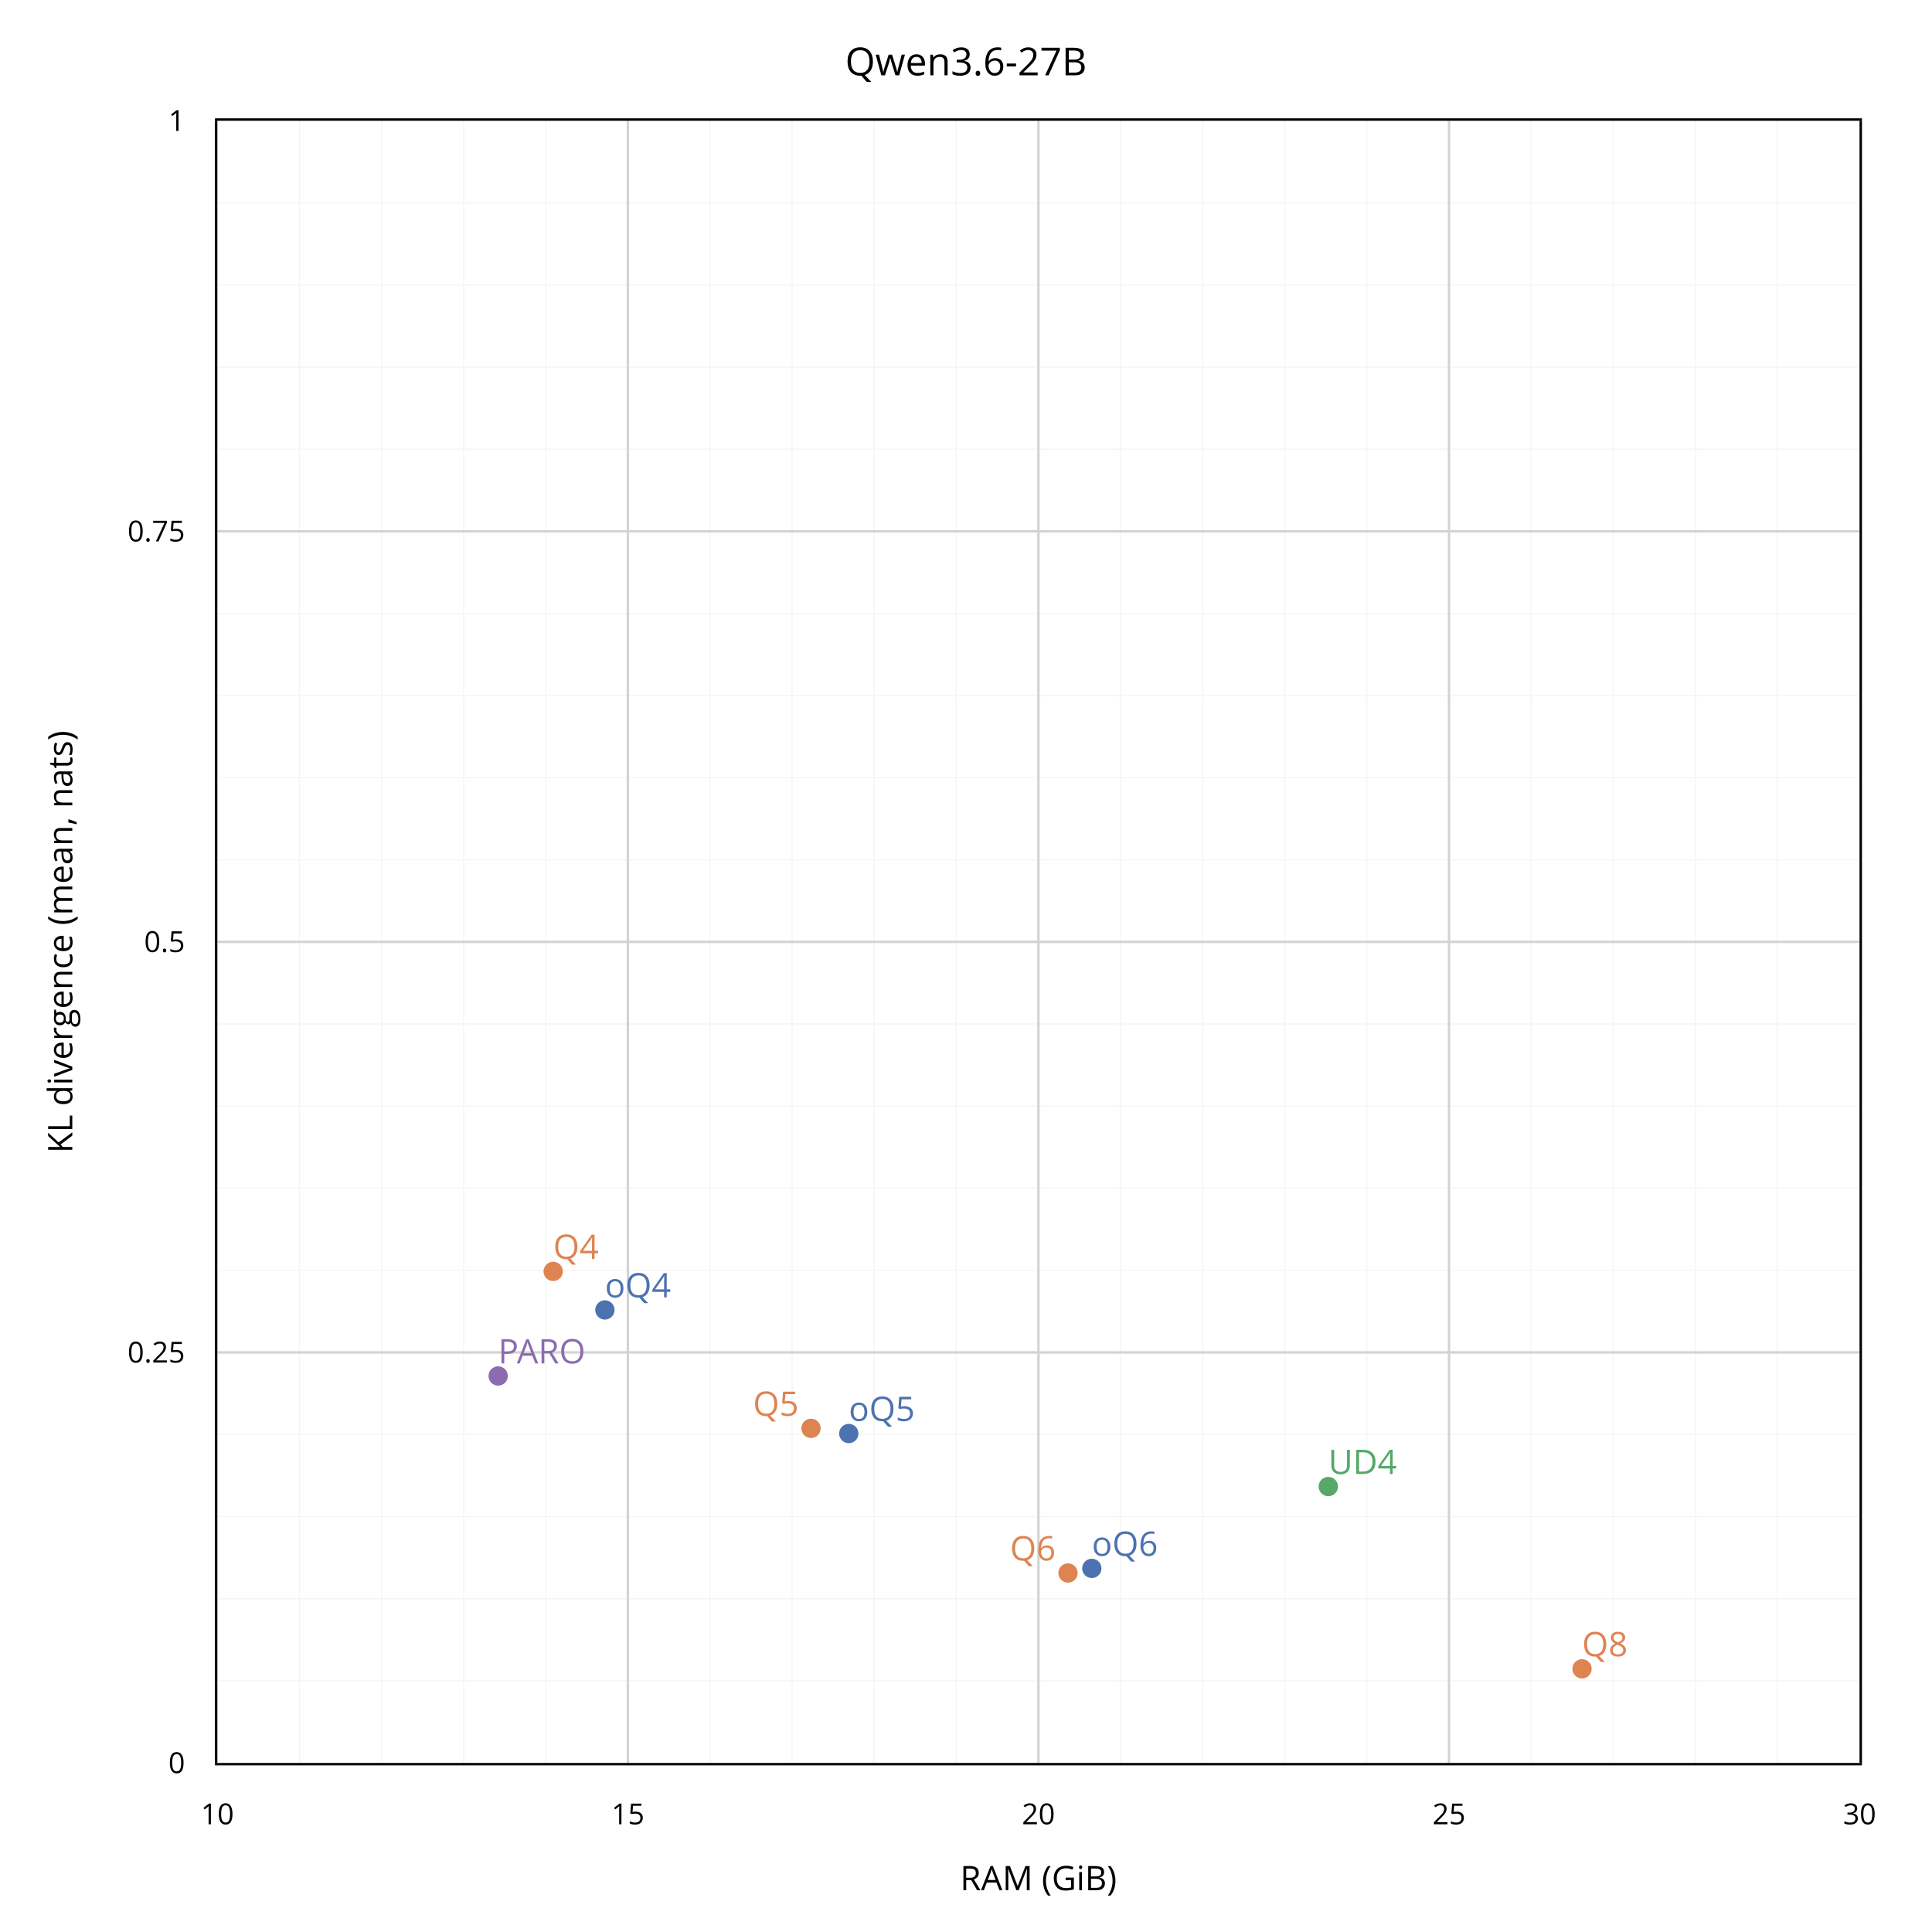
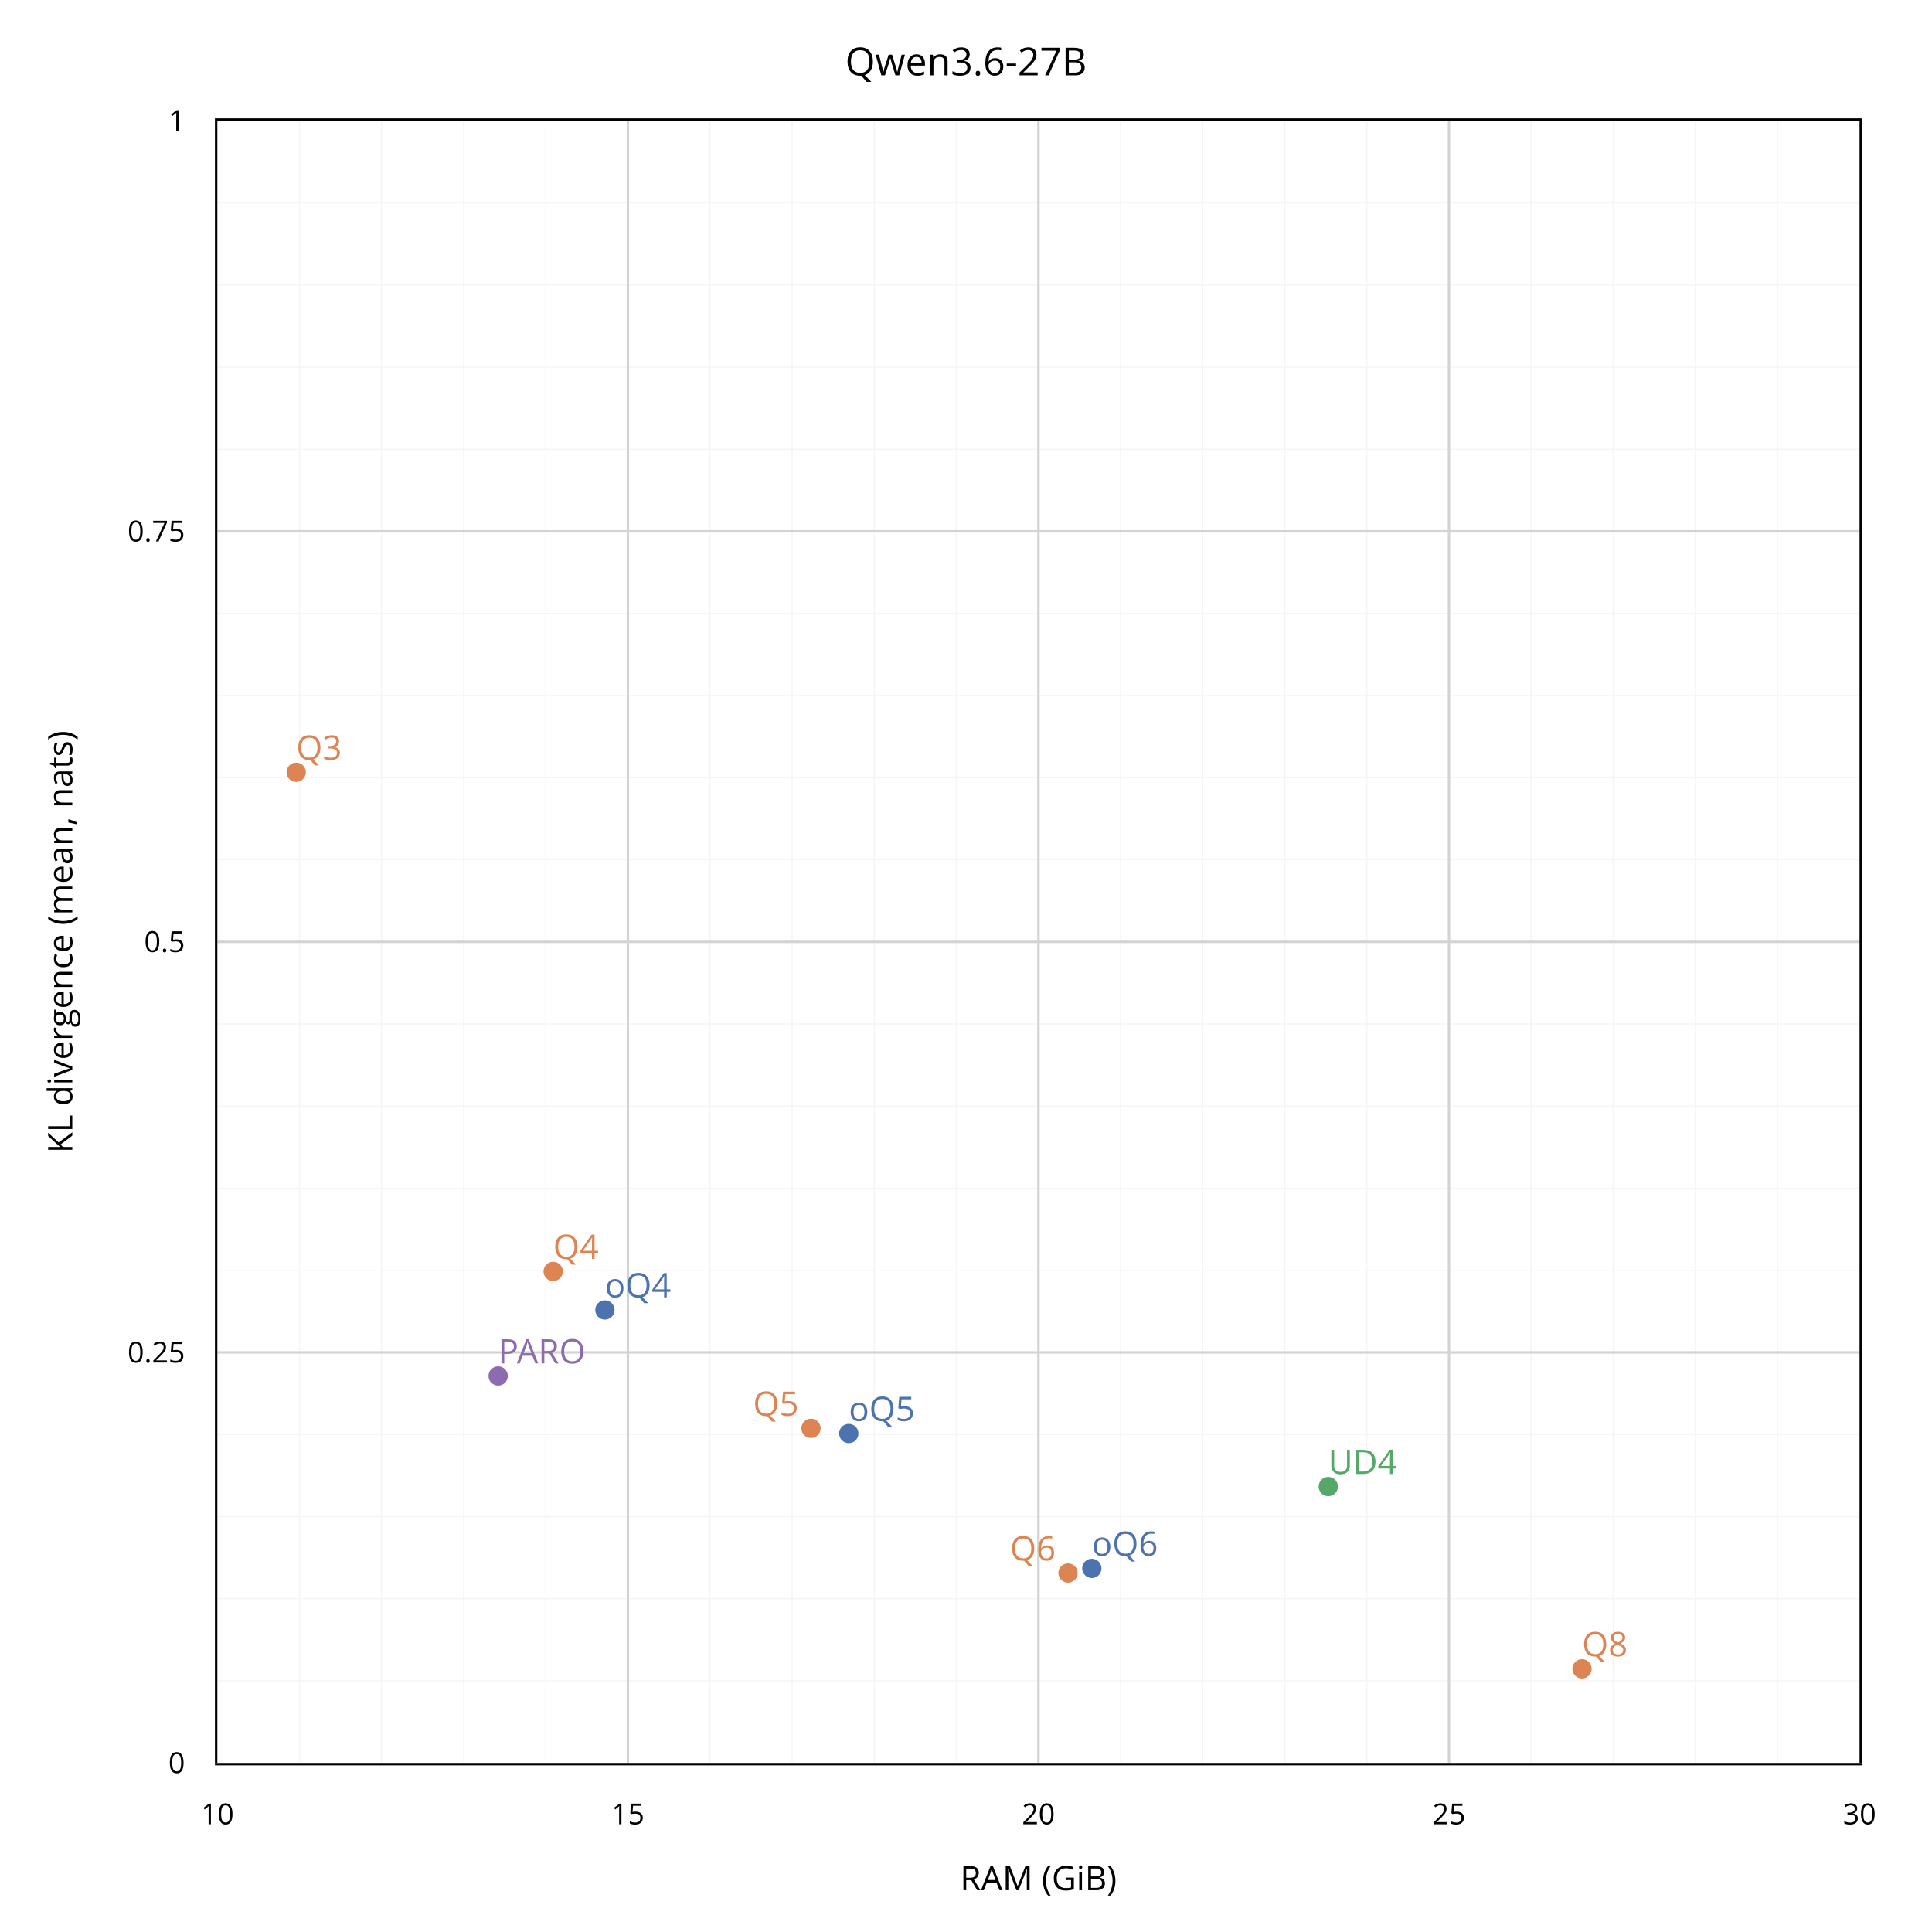
<svg xmlns="http://www.w3.org/2000/svg" class="main-svg" width="800" height="800" style="" viewBox="0 0 800 800">
  <rect x="0" y="0" width="800" height="800" style="fill: rgb(255, 255, 255); fill-opacity: 1;" />
-   <defs id="defs-929866">
+   <defs id="defs-217285">
    <g class="clips">
-       <clipPath id="clip929866xyplot" class="plotclip">
+       <clipPath id="clip217285xyplot" class="plotclip">
        <rect width="680" height="680" />
      </clipPath>
-       <clipPath class="axesclip" id="clip929866x">
+       <clipPath class="axesclip" id="clip217285x">
        <rect x="90" y="0" width="680" height="800" />
      </clipPath>
-       <clipPath class="axesclip" id="clip929866y">
+       <clipPath class="axesclip" id="clip217285y">
        <rect x="0" y="50" width="800" height="680" />
      </clipPath>
-       <clipPath class="axesclip" id="clip929866xy">
+       <clipPath class="axesclip" id="clip217285xy">
        <rect x="90" y="50" width="680" height="680" />
      </clipPath>
    </g>
    <g class="gradients" />
    <g class="patterns" />
  </defs>
  <g class="bglayer" />
  <g class="layer-below">
    <g class="imagelayer" />
    <g class="shapelayer" />
  </g>
  <g class="cartesianlayer">
    <g class="subplot xy">
      <g class="layer-subplot">
        <g class="shapelayer" />
        <g class="imagelayer" />
      </g>
      <g class="minor-gridlayer">
        <g class="x">
          <path class="xgrid crisp" transform="translate(124,0)" d="M0,50v680" style="stroke: rgb(245, 245, 245); stroke-opacity: 1; stroke-width: 0.5px;" />
          <path class="xgrid crisp" transform="translate(158,0)" d="M0,50v680" style="stroke: rgb(245, 245, 245); stroke-opacity: 1; stroke-width: 0.5px;" />
          <path class="xgrid crisp" transform="translate(192,0)" d="M0,50v680" style="stroke: rgb(245, 245, 245); stroke-opacity: 1; stroke-width: 0.5px;" />
          <path class="xgrid crisp" transform="translate(226,0)" d="M0,50v680" style="stroke: rgb(245, 245, 245); stroke-opacity: 1; stroke-width: 0.5px;" />
          <path class="xgrid crisp" transform="translate(294,0)" d="M0,50v680" style="stroke: rgb(245, 245, 245); stroke-opacity: 1; stroke-width: 0.5px;" />
          <path class="xgrid crisp" transform="translate(328,0)" d="M0,50v680" style="stroke: rgb(245, 245, 245); stroke-opacity: 1; stroke-width: 0.5px;" />
          <path class="xgrid crisp" transform="translate(362,0)" d="M0,50v680" style="stroke: rgb(245, 245, 245); stroke-opacity: 1; stroke-width: 0.5px;" />
          <path class="xgrid crisp" transform="translate(396,0)" d="M0,50v680" style="stroke: rgb(245, 245, 245); stroke-opacity: 1; stroke-width: 0.5px;" />
          <path class="xgrid crisp" transform="translate(464,0)" d="M0,50v680" style="stroke: rgb(245, 245, 245); stroke-opacity: 1; stroke-width: 0.5px;" />
          <path class="xgrid crisp" transform="translate(498,0)" d="M0,50v680" style="stroke: rgb(245, 245, 245); stroke-opacity: 1; stroke-width: 0.5px;" />
          <path class="xgrid crisp" transform="translate(532,0)" d="M0,50v680" style="stroke: rgb(245, 245, 245); stroke-opacity: 1; stroke-width: 0.5px;" />
          <path class="xgrid crisp" transform="translate(566,0)" d="M0,50v680" style="stroke: rgb(245, 245, 245); stroke-opacity: 1; stroke-width: 0.5px;" />
          <path class="xgrid crisp" transform="translate(634,0)" d="M0,50v680" style="stroke: rgb(245, 245, 245); stroke-opacity: 1; stroke-width: 0.5px;" />
          <path class="xgrid crisp" transform="translate(668,0)" d="M0,50v680" style="stroke: rgb(245, 245, 245); stroke-opacity: 1; stroke-width: 0.5px;" />
          <path class="xgrid crisp" transform="translate(702,0)" d="M0,50v680" style="stroke: rgb(245, 245, 245); stroke-opacity: 1; stroke-width: 0.5px;" />
          <path class="xgrid crisp" transform="translate(736,0)" d="M0,50v680" style="stroke: rgb(245, 245, 245); stroke-opacity: 1; stroke-width: 0.5px;" />
        </g>
        <g class="y">
          <path class="ygrid crisp" transform="translate(0,696)" d="M90,0h680" style="stroke: rgb(245, 245, 245); stroke-opacity: 1; stroke-width: 0.5px;" />
          <path class="ygrid crisp" transform="translate(0,662)" d="M90,0h680" style="stroke: rgb(245, 245, 245); stroke-opacity: 1; stroke-width: 0.5px;" />
          <path class="ygrid crisp" transform="translate(0,628)" d="M90,0h680" style="stroke: rgb(245, 245, 245); stroke-opacity: 1; stroke-width: 0.5px;" />
          <path class="ygrid crisp" transform="translate(0,594)" d="M90,0h680" style="stroke: rgb(245, 245, 245); stroke-opacity: 1; stroke-width: 0.5px;" />
          <path class="ygrid crisp" transform="translate(0,526)" d="M90,0h680" style="stroke: rgb(245, 245, 245); stroke-opacity: 1; stroke-width: 0.5px;" />
          <path class="ygrid crisp" transform="translate(0,492)" d="M90,0h680" style="stroke: rgb(245, 245, 245); stroke-opacity: 1; stroke-width: 0.5px;" />
          <path class="ygrid crisp" transform="translate(0,458)" d="M90,0h680" style="stroke: rgb(245, 245, 245); stroke-opacity: 1; stroke-width: 0.5px;" />
          <path class="ygrid crisp" transform="translate(0,424)" d="M90,0h680" style="stroke: rgb(245, 245, 245); stroke-opacity: 1; stroke-width: 0.5px;" />
          <path class="ygrid crisp" transform="translate(0,356)" d="M90,0h680" style="stroke: rgb(245, 245, 245); stroke-opacity: 1; stroke-width: 0.5px;" />
          <path class="ygrid crisp" transform="translate(0,322)" d="M90,0h680" style="stroke: rgb(245, 245, 245); stroke-opacity: 1; stroke-width: 0.5px;" />
          <path class="ygrid crisp" transform="translate(0,288)" d="M90,0h680" style="stroke: rgb(245, 245, 245); stroke-opacity: 1; stroke-width: 0.5px;" />
          <path class="ygrid crisp" transform="translate(0,254)" d="M90,0h680" style="stroke: rgb(245, 245, 245); stroke-opacity: 1; stroke-width: 0.5px;" />
          <path class="ygrid crisp" transform="translate(0,186)" d="M90,0h680" style="stroke: rgb(245, 245, 245); stroke-opacity: 1; stroke-width: 0.5px;" />
          <path class="ygrid crisp" transform="translate(0,152)" d="M90,0h680" style="stroke: rgb(245, 245, 245); stroke-opacity: 1; stroke-width: 0.5px;" />
          <path class="ygrid crisp" transform="translate(0,118)" d="M90,0h680" style="stroke: rgb(245, 245, 245); stroke-opacity: 1; stroke-width: 0.5px;" />
          <path class="ygrid crisp" transform="translate(0,84)" d="M90,0h680" style="stroke: rgb(245, 245, 245); stroke-opacity: 1; stroke-width: 0.5px;" />
        </g>
      </g>
      <g class="gridlayer">
        <g class="x">
          <path class="xgrid crisp" transform="translate(260,0)" d="M0,50v680" style="stroke: rgb(211, 211, 211); stroke-opacity: 1; stroke-width: 1px;" />
          <path class="xgrid crisp" transform="translate(430,0)" d="M0,50v680" style="stroke: rgb(211, 211, 211); stroke-opacity: 1; stroke-width: 1px;" />
          <path class="xgrid crisp" transform="translate(600,0)" d="M0,50v680" style="stroke: rgb(211, 211, 211); stroke-opacity: 1; stroke-width: 1px;" />
        </g>
        <g class="y">
          <path class="ygrid crisp" transform="translate(0,560)" d="M90,0h680" style="stroke: rgb(211, 211, 211); stroke-opacity: 1; stroke-width: 1px;" />
          <path class="ygrid crisp" transform="translate(0,390)" d="M90,0h680" style="stroke: rgb(211, 211, 211); stroke-opacity: 1; stroke-width: 1px;" />
          <path class="ygrid crisp" transform="translate(0,220)" d="M90,0h680" style="stroke: rgb(211, 211, 211); stroke-opacity: 1; stroke-width: 1px;" />
        </g>
      </g>
      <g class="zerolinelayer" />
      <g class="layer-between">
        <g class="shapelayer" />
        <g class="imagelayer" />
      </g>
      <path class="xlines-below" />
      <path class="ylines-below" />
      <g class="overlines-below" />
      <g class="xaxislayer-below" />
      <g class="yaxislayer-below" />
      <g class="overaxes-below" />
      <g class="overplot">
-         <g class="xy" transform="translate(90,50)" clip-path="url(#clip929866xyplot)">
+         <g class="xy" transform="translate(90,50)" clip-path="url(#clip217285xyplot)">
          <g class="scatterlayer mlayer">
-             <g class="trace scatter traceac417b" style="stroke-miterlimit: 2; opacity: 1;">
-               <g class="fills" />
-               <g class="errorbars" />
-               <g class="lines" />
-               <g class="points">
+             <g class="trace scatter trace98902b" style="stroke-miterlimit: 2; opacity: 1;">
+               <g class="fills" />
+               <g class="errorbars" />
+               <g class="lines" />
+               <g class="points">
+                 <path class="point" transform="translate(32.64,269.78)" d="M4,0A4,4 0 1,1 0,-4A4,4 0 0,1 4,0Z" style="opacity: 1; stroke-width: 0px; fill: rgb(221, 132, 82); fill-opacity: 1;" />
                <path class="point" transform="translate(139.06,476.47)" d="M4,0A4,4 0 1,1 0,-4A4,4 0 0,1 4,0Z" style="opacity: 1; stroke-width: 0px; fill: rgb(221, 132, 82); fill-opacity: 1;" />
                <path class="point" transform="translate(245.82,541.45)" d="M4,0A4,4 0 1,1 0,-4A4,4 0 0,1 4,0Z" style="opacity: 1; stroke-width: 0px; fill: rgb(221, 132, 82); fill-opacity: 1;" />
                <path class="point" transform="translate(352.24,601.35)" d="M4,0A4,4 0 1,1 0,-4A4,4 0 0,1 4,0Z" style="opacity: 1; stroke-width: 0px; fill: rgb(221, 132, 82); fill-opacity: 1;" />
                <path class="point" transform="translate(565.08,641.02)" d="M4,0A4,4 0 1,1 0,-4A4,4 0 0,1 4,0Z" style="opacity: 1; stroke-width: 0px; fill: rgb(221, 132, 82); fill-opacity: 1;" />
              </g>
              <g class="text" />
            </g>
-             <g class="trace scatter trace480180" style="stroke-miterlimit: 2; opacity: 1;">
-               <g class="fills" />
-               <g class="errorbars" />
-               <g class="lines" />
-               <g class="points" />
-               <g class="text">
+             <g class="trace scatter tracea62a13" style="stroke-miterlimit: 2; opacity: 1;">
+               <g class="fills" />
+               <g class="errorbars" />
+               <g class="lines" />
+               <g class="points" />
+               <g class="text">
+                 <g class="textpoint" transform="translate(0,-3.5)">
+                   <text x="32.64" y="268.08" text-anchor="start" style="font-family: 'Open Sans', verdana, arial, sans-serif; font-size: 14px; fill: rgb(221, 132, 82); fill-opacity: 1; white-space: pre;">Q3</text>
+                 </g>
                <g class="textpoint" transform="translate(0,-3.5)">
                  <text x="139.06" y="474.77" text-anchor="start" style="font-family: 'Open Sans', verdana, arial, sans-serif; font-size: 14px; fill: rgb(221, 132, 82); fill-opacity: 1; white-space: pre;">Q4</text>
                </g>
                <g class="textpoint" transform="translate(0,-3.5)">
                  <text x="240.72" y="539.75" text-anchor="end" style="font-family: 'Open Sans', verdana, arial, sans-serif; font-size: 14px; fill: rgb(221, 132, 82); fill-opacity: 1; white-space: pre;">Q5</text>
                </g>
                <g class="textpoint" transform="translate(0,-3.5)">
                  <text x="347.14" y="599.65" text-anchor="end" style="font-family: 'Open Sans', verdana, arial, sans-serif; font-size: 14px; fill: rgb(221, 132, 82); fill-opacity: 1; white-space: pre;">Q6</text>
                </g>
                <g class="textpoint" transform="translate(0,-3.5)">
                  <text x="565.08" y="639.32" text-anchor="start" style="font-family: 'Open Sans', verdana, arial, sans-serif; font-size: 14px; fill: rgb(221, 132, 82); fill-opacity: 1; white-space: pre;">Q8</text>
                </g>
              </g>
            </g>
-             <g class="trace scatter trace97f370" style="stroke-miterlimit: 2; opacity: 1;">
+             <g class="trace scatter trace3e5108" style="stroke-miterlimit: 2; opacity: 1;">
              <g class="fills" />
              <g class="errorbars" />
              <g class="lines" />
              <g class="points">
                <path class="point" transform="translate(160.48,492.42)" d="M4,0A4,4 0 1,1 0,-4A4,4 0 0,1 4,0Z" style="opacity: 1; stroke-width: 0px; fill: rgb(76, 114, 176); fill-opacity: 1;" />
                <path class="point" transform="translate(261.46,543.59)" d="M4,0A4,4 0 1,1 0,-4A4,4 0 0,1 4,0Z" style="opacity: 1; stroke-width: 0px; fill: rgb(76, 114, 176); fill-opacity: 1;" />
                <path class="point" transform="translate(362.1,599.44)" d="M4,0A4,4 0 1,1 0,-4A4,4 0 0,1 4,0Z" style="opacity: 1; stroke-width: 0px; fill: rgb(76, 114, 176); fill-opacity: 1;" />
              </g>
              <g class="text" />
            </g>
-             <g class="trace scatter trace7445e2" style="stroke-miterlimit: 2; opacity: 1;">
+             <g class="trace scatter trace5e1ecf" style="stroke-miterlimit: 2; opacity: 1;">
              <g class="fills" />
              <g class="errorbars" />
              <g class="lines" />
              <g class="points" />
              <g class="text">
                <g class="textpoint" transform="translate(0,-3.5)">
                  <text x="160.48" y="490.72" text-anchor="start" style="font-family: 'Open Sans', verdana, arial, sans-serif; font-size: 14px; fill: rgb(76, 114, 176); fill-opacity: 1; white-space: pre;">oQ4</text>
                </g>
                <g class="textpoint" transform="translate(0,-3.5)">
                  <text x="261.46" y="541.89" text-anchor="start" style="font-family: 'Open Sans', verdana, arial, sans-serif; font-size: 14px; fill: rgb(76, 114, 176); fill-opacity: 1; white-space: pre;">oQ5</text>
                </g>
                <g class="textpoint" transform="translate(0,-3.5)">
                  <text x="362.1" y="597.74" text-anchor="start" style="font-family: 'Open Sans', verdana, arial, sans-serif; font-size: 14px; fill: rgb(76, 114, 176); fill-opacity: 1; white-space: pre;">oQ6</text>
                </g>
              </g>
            </g>
-             <g class="trace scatter trace55b8d2" style="stroke-miterlimit: 2; opacity: 1;">
+             <g class="trace scatter traceb57300" style="stroke-miterlimit: 2; opacity: 1;">
              <g class="fills" />
              <g class="errorbars" />
              <g class="lines" />
              <g class="points">
                <path class="point" transform="translate(460.02,565.55)" d="M4,0A4,4 0 1,1 0,-4A4,4 0 0,1 4,0Z" style="opacity: 1; stroke-width: 0px; fill: rgb(85, 168, 104); fill-opacity: 1;" />
              </g>
              <g class="text" />
            </g>
-             <g class="trace scatter trace7aaba8" style="stroke-miterlimit: 2; opacity: 1;">
+             <g class="trace scatter traceb5ec9a" style="stroke-miterlimit: 2; opacity: 1;">
              <g class="fills" />
              <g class="errorbars" />
              <g class="lines" />
              <g class="points" />
              <g class="text">
                <g class="textpoint" transform="translate(0,-3.5)">
                  <text x="460.02" y="563.85" text-anchor="start" style="font-family: 'Open Sans', verdana, arial, sans-serif; font-size: 14px; fill: rgb(85, 168, 104); fill-opacity: 1; white-space: pre;">UD4</text>
                </g>
              </g>
            </g>
-             <g class="trace scatter tracebdf77b" style="stroke-miterlimit: 2; opacity: 1;">
+             <g class="trace scatter trace825dab" style="stroke-miterlimit: 2; opacity: 1;">
              <g class="fills" />
              <g class="errorbars" />
              <g class="lines" />
              <g class="points">
                <path class="point" transform="translate(116.28,519.76)" d="M4,0A4,4 0 1,1 0,-4A4,4 0 0,1 4,0Z" style="opacity: 1; stroke-width: 0px; fill: rgb(140, 107, 177); fill-opacity: 1;" />
              </g>
              <g class="text" />
            </g>
-             <g class="trace scatter tracea3552e" style="stroke-miterlimit: 2; opacity: 1;">
+             <g class="trace scatter traceb049b2" style="stroke-miterlimit: 2; opacity: 1;">
              <g class="fills" />
              <g class="errorbars" />
              <g class="lines" />
              <g class="points" />
              <g class="text">
                <g class="textpoint" transform="translate(0,-3.5)">
                  <text x="116.28" y="518.06" text-anchor="start" style="font-family: 'Open Sans', verdana, arial, sans-serif; font-size: 14px; fill: rgb(140, 107, 177); fill-opacity: 1; white-space: pre;">PARO</text>
                </g>
              </g>
            </g>
          </g>
        </g>
      </g>
      <g class="zerolinelayer-above" />
      <path class="xlines-above crisp" d="M89,730.5H771M89,49.5H771" style="fill: none; stroke-width: 1px; stroke: rgb(0, 0, 0); stroke-opacity: 1;" />
      <path class="ylines-above crisp" d="M89.5,50V730M770.5,50V730" style="fill: none; stroke-width: 1px; stroke: rgb(0, 0, 0); stroke-opacity: 1;" />
      <g class="overlines-above" />
      <g class="xaxislayer-above">
        <g class="xtick">
          <text text-anchor="middle" x="0" y="745.4" transform="translate(90,10)" style="font-family: 'Open Sans', verdana, arial, sans-serif; font-size: 12px; fill: rgb(0, 0, 0); fill-opacity: 1; white-space: pre;">10</text>
        </g>
        <g class="xtick">
          <text text-anchor="middle" x="0" y="745.4" style="font-family: 'Open Sans', verdana, arial, sans-serif; font-size: 12px; fill: rgb(0, 0, 0); fill-opacity: 1; white-space: pre;" transform="translate(260,10)">15</text>
        </g>
        <g class="xtick">
          <text text-anchor="middle" x="0" y="745.4" style="font-family: 'Open Sans', verdana, arial, sans-serif; font-size: 12px; fill: rgb(0, 0, 0); fill-opacity: 1; white-space: pre;" transform="translate(430,10)">20</text>
        </g>
        <g class="xtick">
          <text text-anchor="middle" x="0" y="745.4" style="font-family: 'Open Sans', verdana, arial, sans-serif; font-size: 12px; fill: rgb(0, 0, 0); fill-opacity: 1; white-space: pre;" transform="translate(600,10)">25</text>
        </g>
        <g class="xtick">
          <text text-anchor="middle" x="0" y="745.4" style="font-family: 'Open Sans', verdana, arial, sans-serif; font-size: 12px; fill: rgb(0, 0, 0); fill-opacity: 1; white-space: pre;" transform="translate(770,10)">30</text>
        </g>
      </g>
      <g class="yaxislayer-above">
        <g class="ytick">
          <text text-anchor="end" x="86.6" y="4.2" transform="translate(-10,730)" style="font-family: 'Open Sans', verdana, arial, sans-serif; font-size: 12px; fill: rgb(0, 0, 0); fill-opacity: 1; white-space: pre;">0</text>
        </g>
        <g class="ytick">
          <text text-anchor="end" x="86.6" y="4.2" style="font-family: 'Open Sans', verdana, arial, sans-serif; font-size: 12px; fill: rgb(0, 0, 0); fill-opacity: 1; white-space: pre;" transform="translate(-10,560)">0.25</text>
        </g>
        <g class="ytick">
          <text text-anchor="end" x="86.6" y="4.2" style="font-family: 'Open Sans', verdana, arial, sans-serif; font-size: 12px; fill: rgb(0, 0, 0); fill-opacity: 1; white-space: pre;" transform="translate(-10,390)">0.5</text>
        </g>
        <g class="ytick">
          <text text-anchor="end" x="86.6" y="4.2" style="font-family: 'Open Sans', verdana, arial, sans-serif; font-size: 12px; fill: rgb(0, 0, 0); fill-opacity: 1; white-space: pre;" transform="translate(-10,220)">0.75</text>
        </g>
        <g class="ytick">
          <text text-anchor="end" x="86.6" y="4.2" style="font-family: 'Open Sans', verdana, arial, sans-serif; font-size: 12px; fill: rgb(0, 0, 0); fill-opacity: 1; white-space: pre;" transform="translate(-10,50)">1</text>
        </g>
      </g>
      <g class="overaxes-above" />
    </g>
  </g>
  <g class="polarlayer" />
  <g class="smithlayer" />
  <g class="ternarylayer" />
  <g class="geolayer" />
  <g class="funnelarealayer" />
  <g class="pielayer" />
  <g class="iciclelayer" />
  <g class="treemaplayer" />
  <g class="sunburstlayer" />
  <g class="glimages" />
-   <defs id="topdefs-929866">
+   <defs id="topdefs-217285">
    <g class="clips" />
  </defs>
  <g class="layer-above">
    <g class="imagelayer" />
    <g class="shapelayer" />
  </g>
  <g class="infolayer">
    <g class="g-gtitle">
      <text class="gtitle" x="400" y="20" text-anchor="middle" dy="0.7em" style="opacity: 1; font-family: 'Open Sans', verdana, arial, sans-serif; font-size: 16px; fill: rgb(0, 0, 0); fill-opacity: 1; white-space: pre;">Qwen3.6-27B</text>
    </g>
    <g class="g-xtitle">
      <text class="xtitle" x="430" y="782.7" text-anchor="middle" style="opacity: 1; font-family: 'Open Sans', verdana, arial, sans-serif; font-size: 14px; fill: rgb(0, 0, 0); fill-opacity: 1; white-space: pre;">RAM (GiB)</text>
    </g>
    <g class="g-ytitle">
      <text class="ytitle" transform="rotate(-90,29.93398,390)" x="29.934" y="390" text-anchor="middle" style="opacity: 1; font-family: 'Open Sans', verdana, arial, sans-serif; font-size: 14px; fill: rgb(0, 0, 0); fill-opacity: 1; white-space: pre;">KL divergence (mean, nats)</text>
    </g>
  </g>
</svg>
